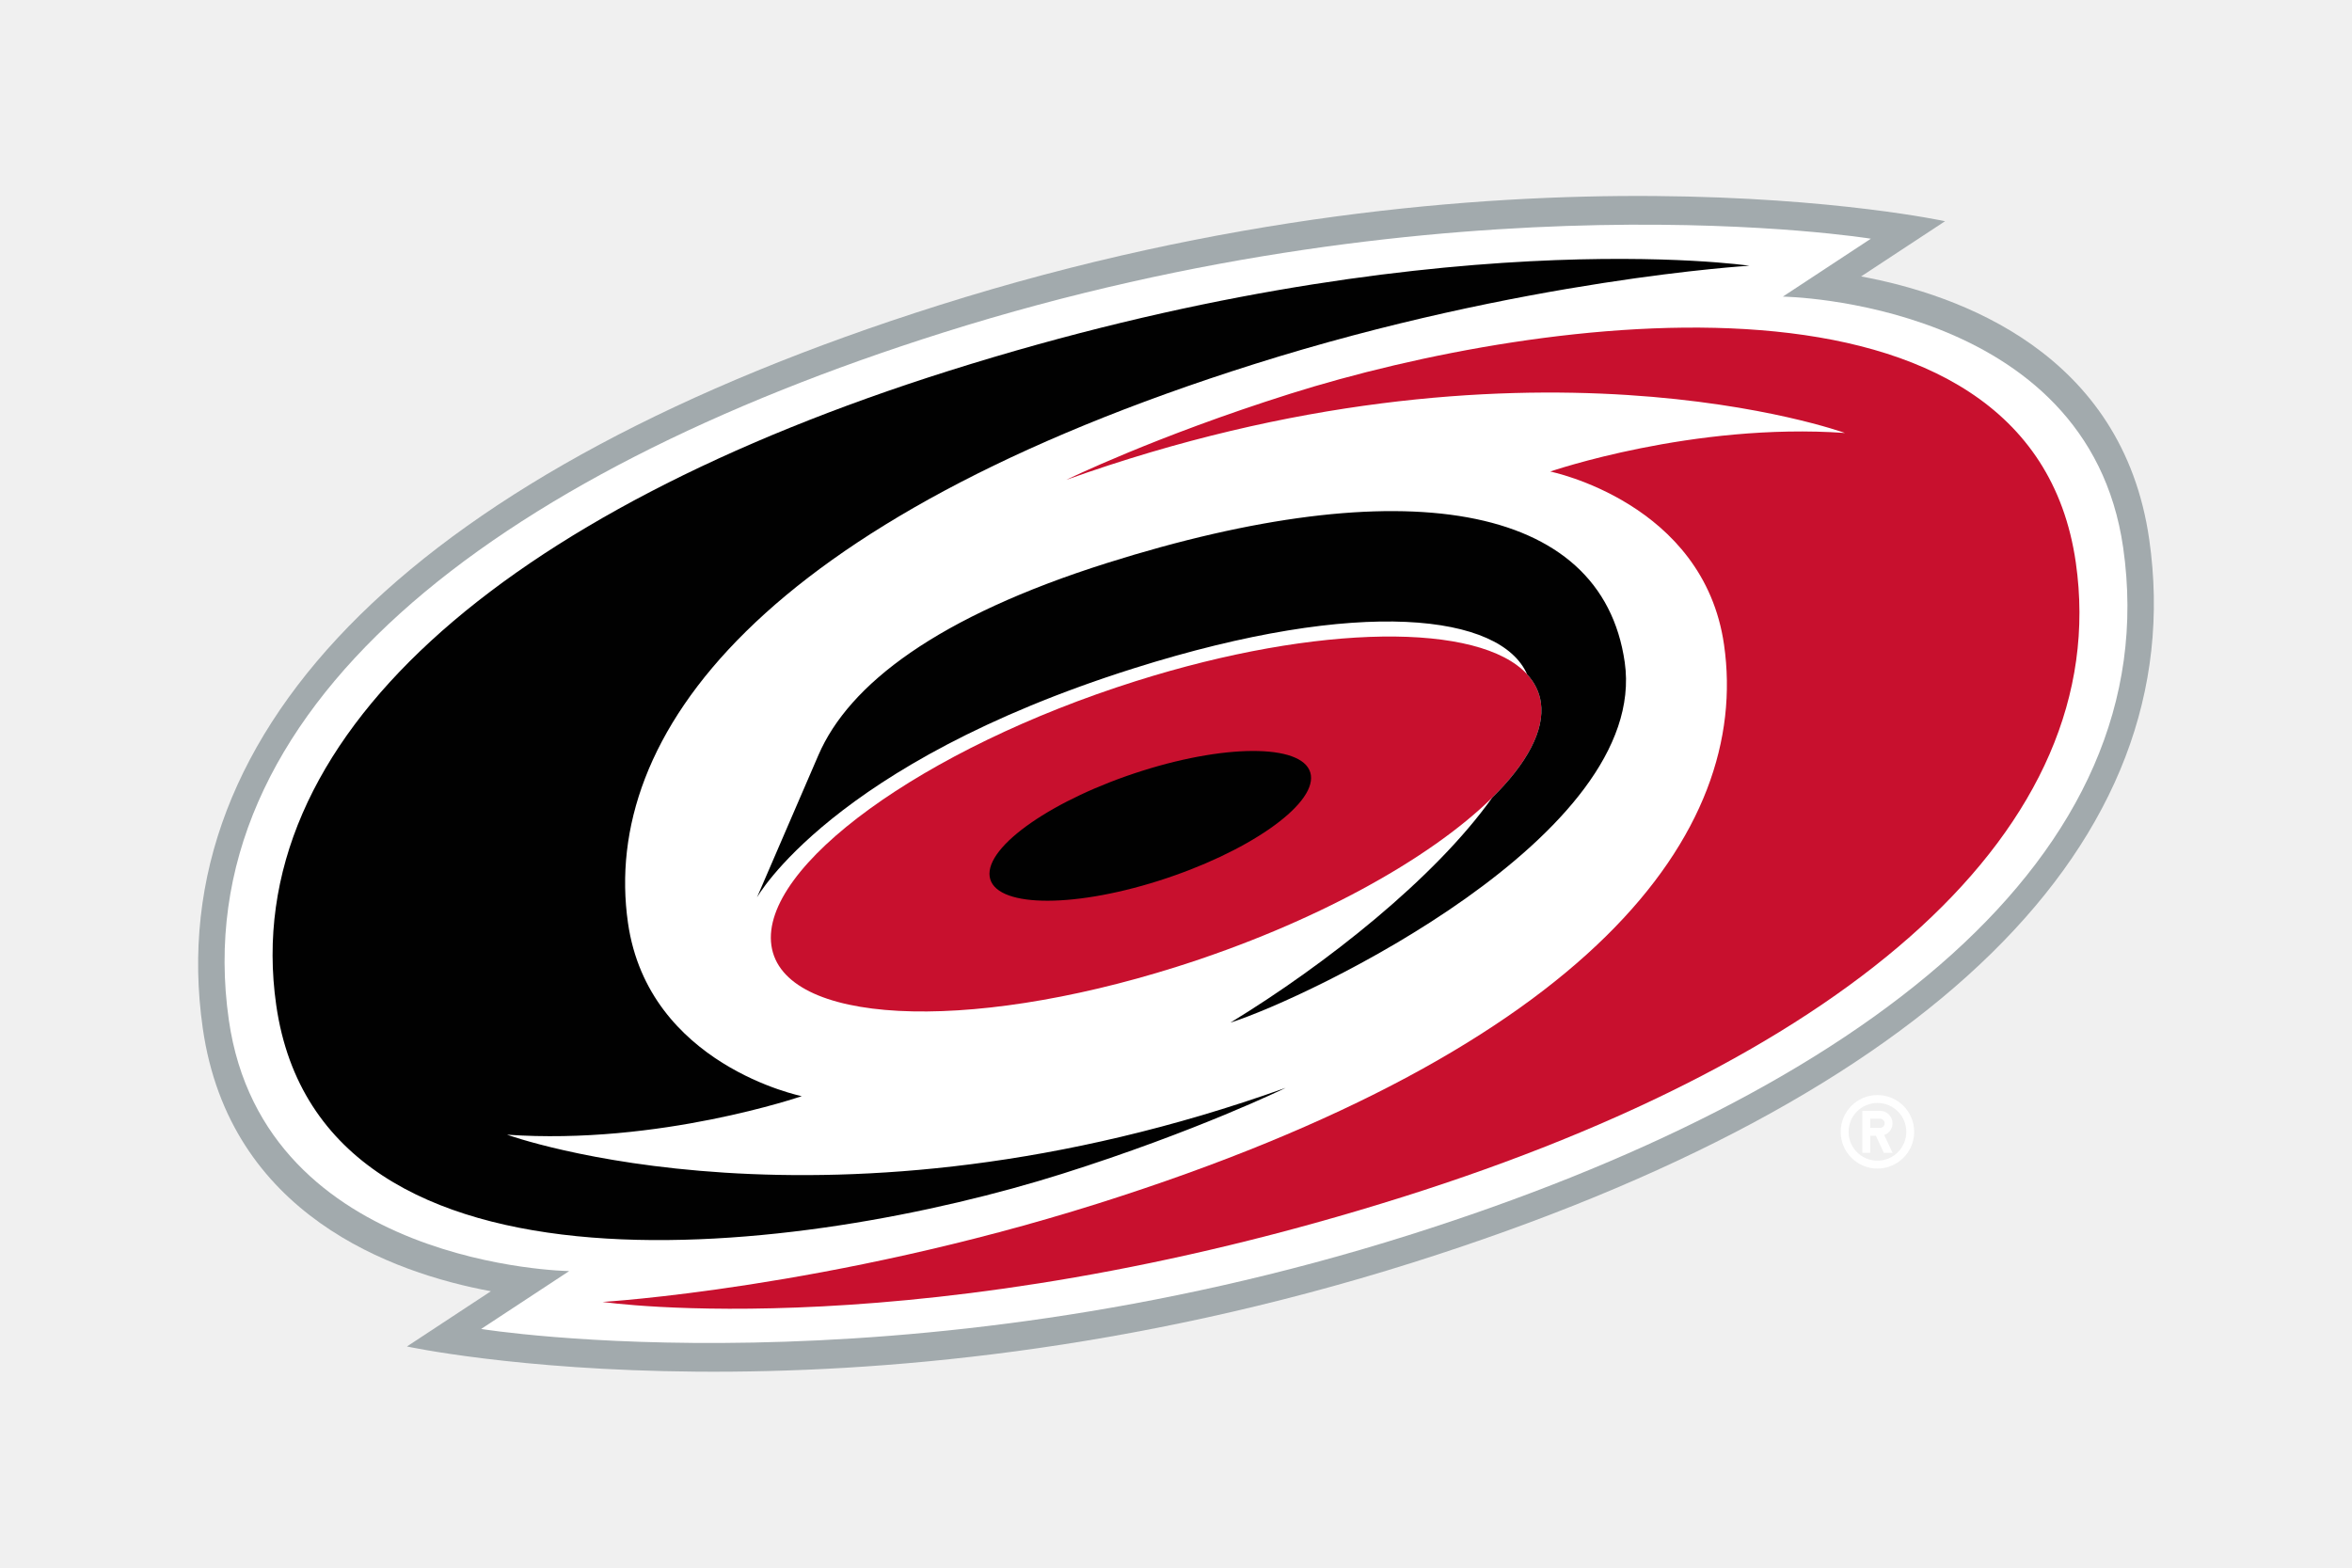
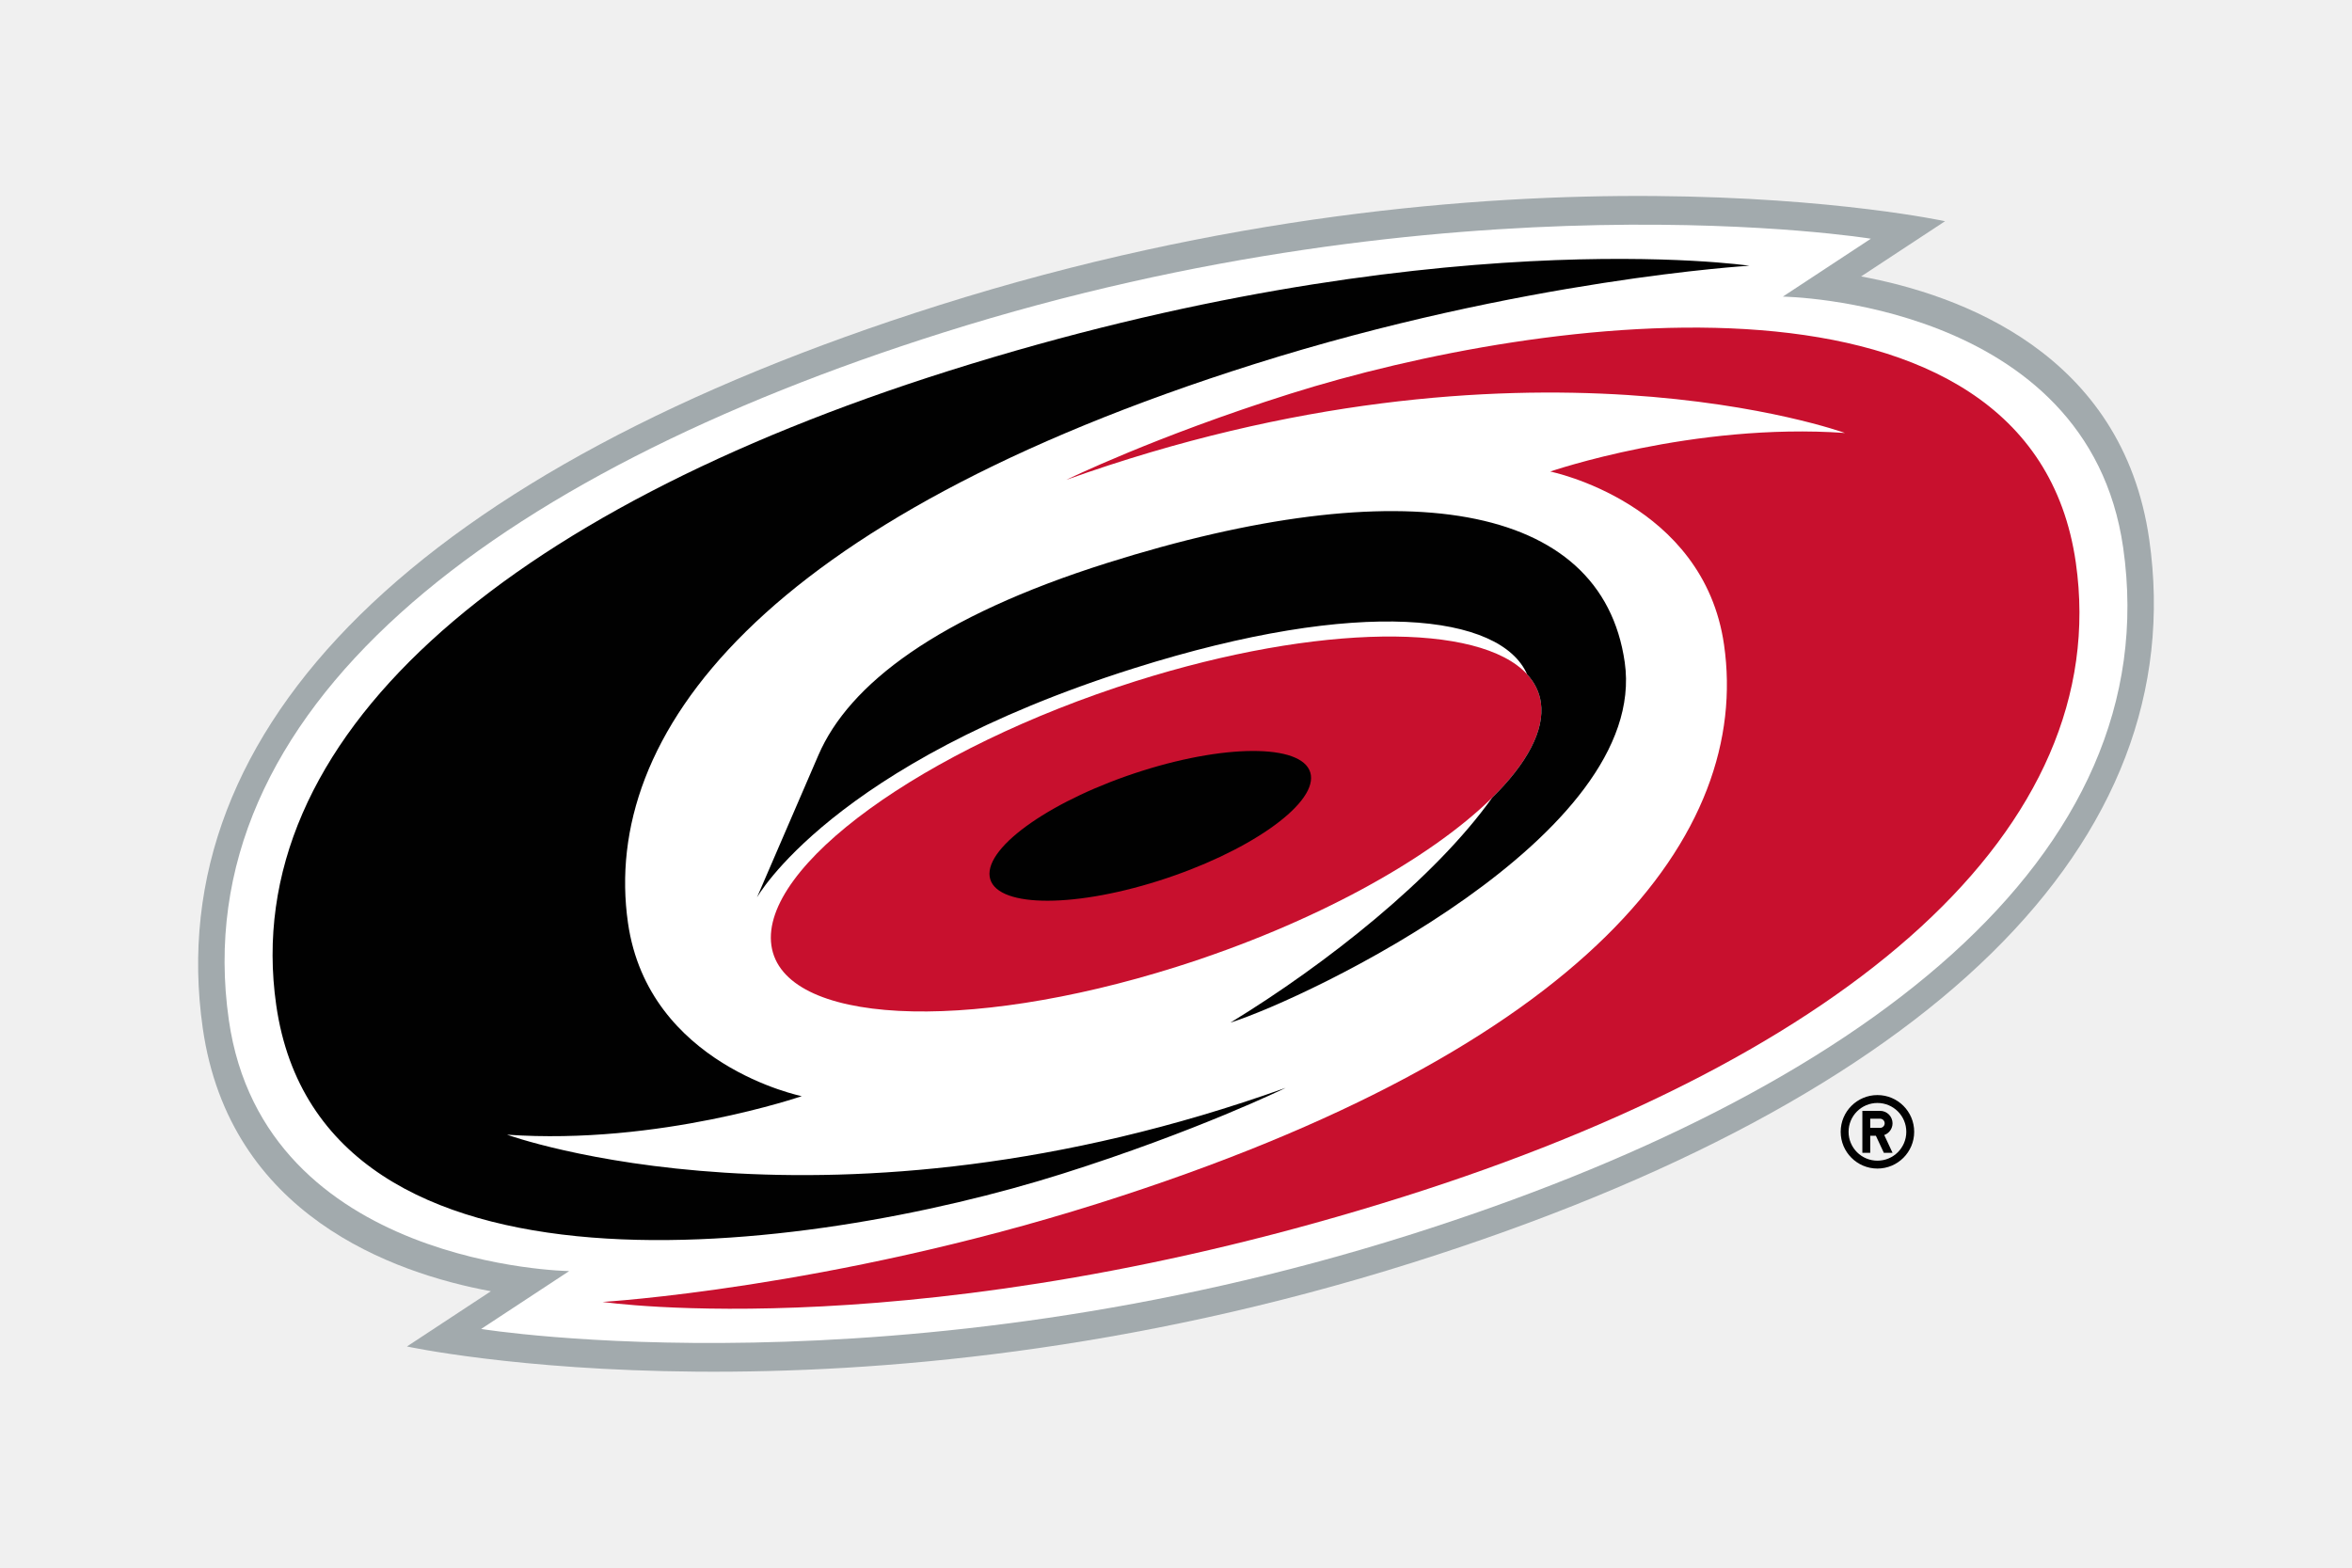
<svg xmlns="http://www.w3.org/2000/svg" fill="none" viewBox="0 0 960 640">
-   <path fill="#fff" d="M766.302 447.056c-8.282 0-15.005 6.714-15.005 15.001 0 8.278 6.723 15.001 15.005 15.001s14.995-6.723 14.995-15c0-8.288-6.713-15.002-14.995-15.002Zm0 26.784a11.774 11.774 0 0 1-11.782-11.783c0-6.51 5.264-11.774 11.782-11.774 6.51 0 11.78 5.264 11.78 11.774 0 6.512-5.27 11.782-11.78 11.782v.001Zm6.164-15.26a5.102 5.102 0 0 0-1.492-3.596 5.09 5.09 0 0 0-3.598-1.486h-7.228v17.123h3.213v-6.954h2.306l3.246 6.954h3.553l-3.389-7.251a5.093 5.093 0 0 0 3.389-4.79Zm-5.09 1.872h-4.015v-3.747h4.015c1.032 0 1.877.839 1.877 1.875a1.876 1.876 0 0 1-1.877 1.872Z" />
+   <path fill="#010101" d="M766.302 447.056c-8.282 0-15.005 6.714-15.005 15.001 0 8.278 6.723 15.001 15.005 15.001s14.995-6.723 14.995-15c0-8.288-6.713-15.002-14.995-15.002Zm0 26.784a11.774 11.774 0 0 1-11.782-11.783c0-6.51 5.264-11.774 11.782-11.774 6.51 0 11.78 5.264 11.78 11.774 0 6.512-5.27 11.782-11.78 11.782v.001Zm6.164-15.26a5.102 5.102 0 0 0-1.492-3.596 5.09 5.09 0 0 0-3.598-1.486h-7.228v17.123h3.213v-6.954h2.306l3.246 6.954h3.553l-3.389-7.251a5.093 5.093 0 0 0 3.389-4.79Zm-5.09 1.872h-4.015v-3.747h4.015c1.032 0 1.877.839 1.877 1.875a1.876 1.876 0 0 1-1.877 1.872Z" />
  <path fill="#A2AAAD" d="M877.239 220.219c-10.922-76.227-77.553-99.94-117.607-107.365l34.264-22.543s-179.005-38.85-410.54 34.274C171.819 191.391 65.064 296.226 82.762 419.778c10.92 76.233 77.55 99.942 117.6 107.363L166.1 549.689s179.005 38.847 410.55-34.264c211.532-66.81 318.282-171.641 300.589-295.206Z" />
  <path fill="#fff" d="M866.603 223.57c-14.436-100.781-138.915-102.478-138.915-102.478l35.934-23.643s-169.956-27.587-378.668 38.328C200.658 193.975 75.273 289.83 93.402 416.424c14.436 100.797 138.915 102.487 138.915 102.487l-35.93 23.629s169.947 27.592 378.666-38.318c184.296-58.207 309.684-154.05 291.549-280.652h.001Z" />
  <path fill="#C8102E" d="M847.273 229.68c-18.435-128.661-217.8-101.414-320.794-68.89-55.163 17.418-91.25 35.099-91.25 35.099 186.834-66.852 317.806-19.13 317.806-19.13-61.995-4.352-120.282 15.744-120.282 15.744s62.623 12.615 70.94 70.73c10.995 76.73-54.318 164.549-255.63 228.125-109.753 34.648-202.1 40.146-202.1 40.146s130.227 19.162 326.846-42.933C754.769 431.11 862.833 338.38 847.273 229.68Z" />
  <path fill="#C8102E" d="M480.245 394.698c55.852-17.64 103.304-43.949 128.808-69.048 14.1-13.88 21.52-27.386 19.875-38.853-.632-4.374-2.577-8.211-5.629-11.534-19.396-21.131-84.82-20.841-159.756 2.82-86.725 27.395-153.298 75.694-148.688 107.895 4.615 32.2 78.661 36.106 165.39 8.72Z" />
  <path fill="#010101" d="M387.195 151.419C205.229 208.889 97.17 301.621 112.741 410.316c18.424 128.657 217.792 101.423 320.783 68.89 55.165-17.427 91.25-35.103 91.25-35.103-186.837 66.852-317.81 19.127-317.81 19.127 61.999 4.354 120.29-15.734 120.29-15.734s-62.624-12.622-70.94-70.741c-10.99-76.725 54.316-164.544 255.631-228.113 109.753-34.657 202.097-40.157 202.097-40.157S583.82 89.33 387.195 151.419Z" />
  <path fill="#010101" d="M451.797 229.861c-69.106 21.82-105.256 49.446-117.742 78.394l-25.11 58.167s30.477-54.63 153.842-93.584c93.022-29.38 149.804-21.968 160.509 2.425 3.052 3.323 4.997 7.16 5.629 11.534 1.645 11.467-5.776 24.973-19.875 38.853-23.302 32.771-67.793 68.016-106.83 91.822 31.174-9.842 171.09-76.227 160.939-147.101-9.426-65.767-91.182-78.465-211.362-40.51Z" />
  <path fill="#010101" d="M466.279 314.658c-36.211 11.44-64.118 30.77-62.337 43.193 1.775 12.418 32.565 13.228 68.775 1.792 36.206-11.438 64.114-30.771 62.339-43.195-1.785-12.424-32.579-13.227-68.777-1.79Z" />
</svg>
